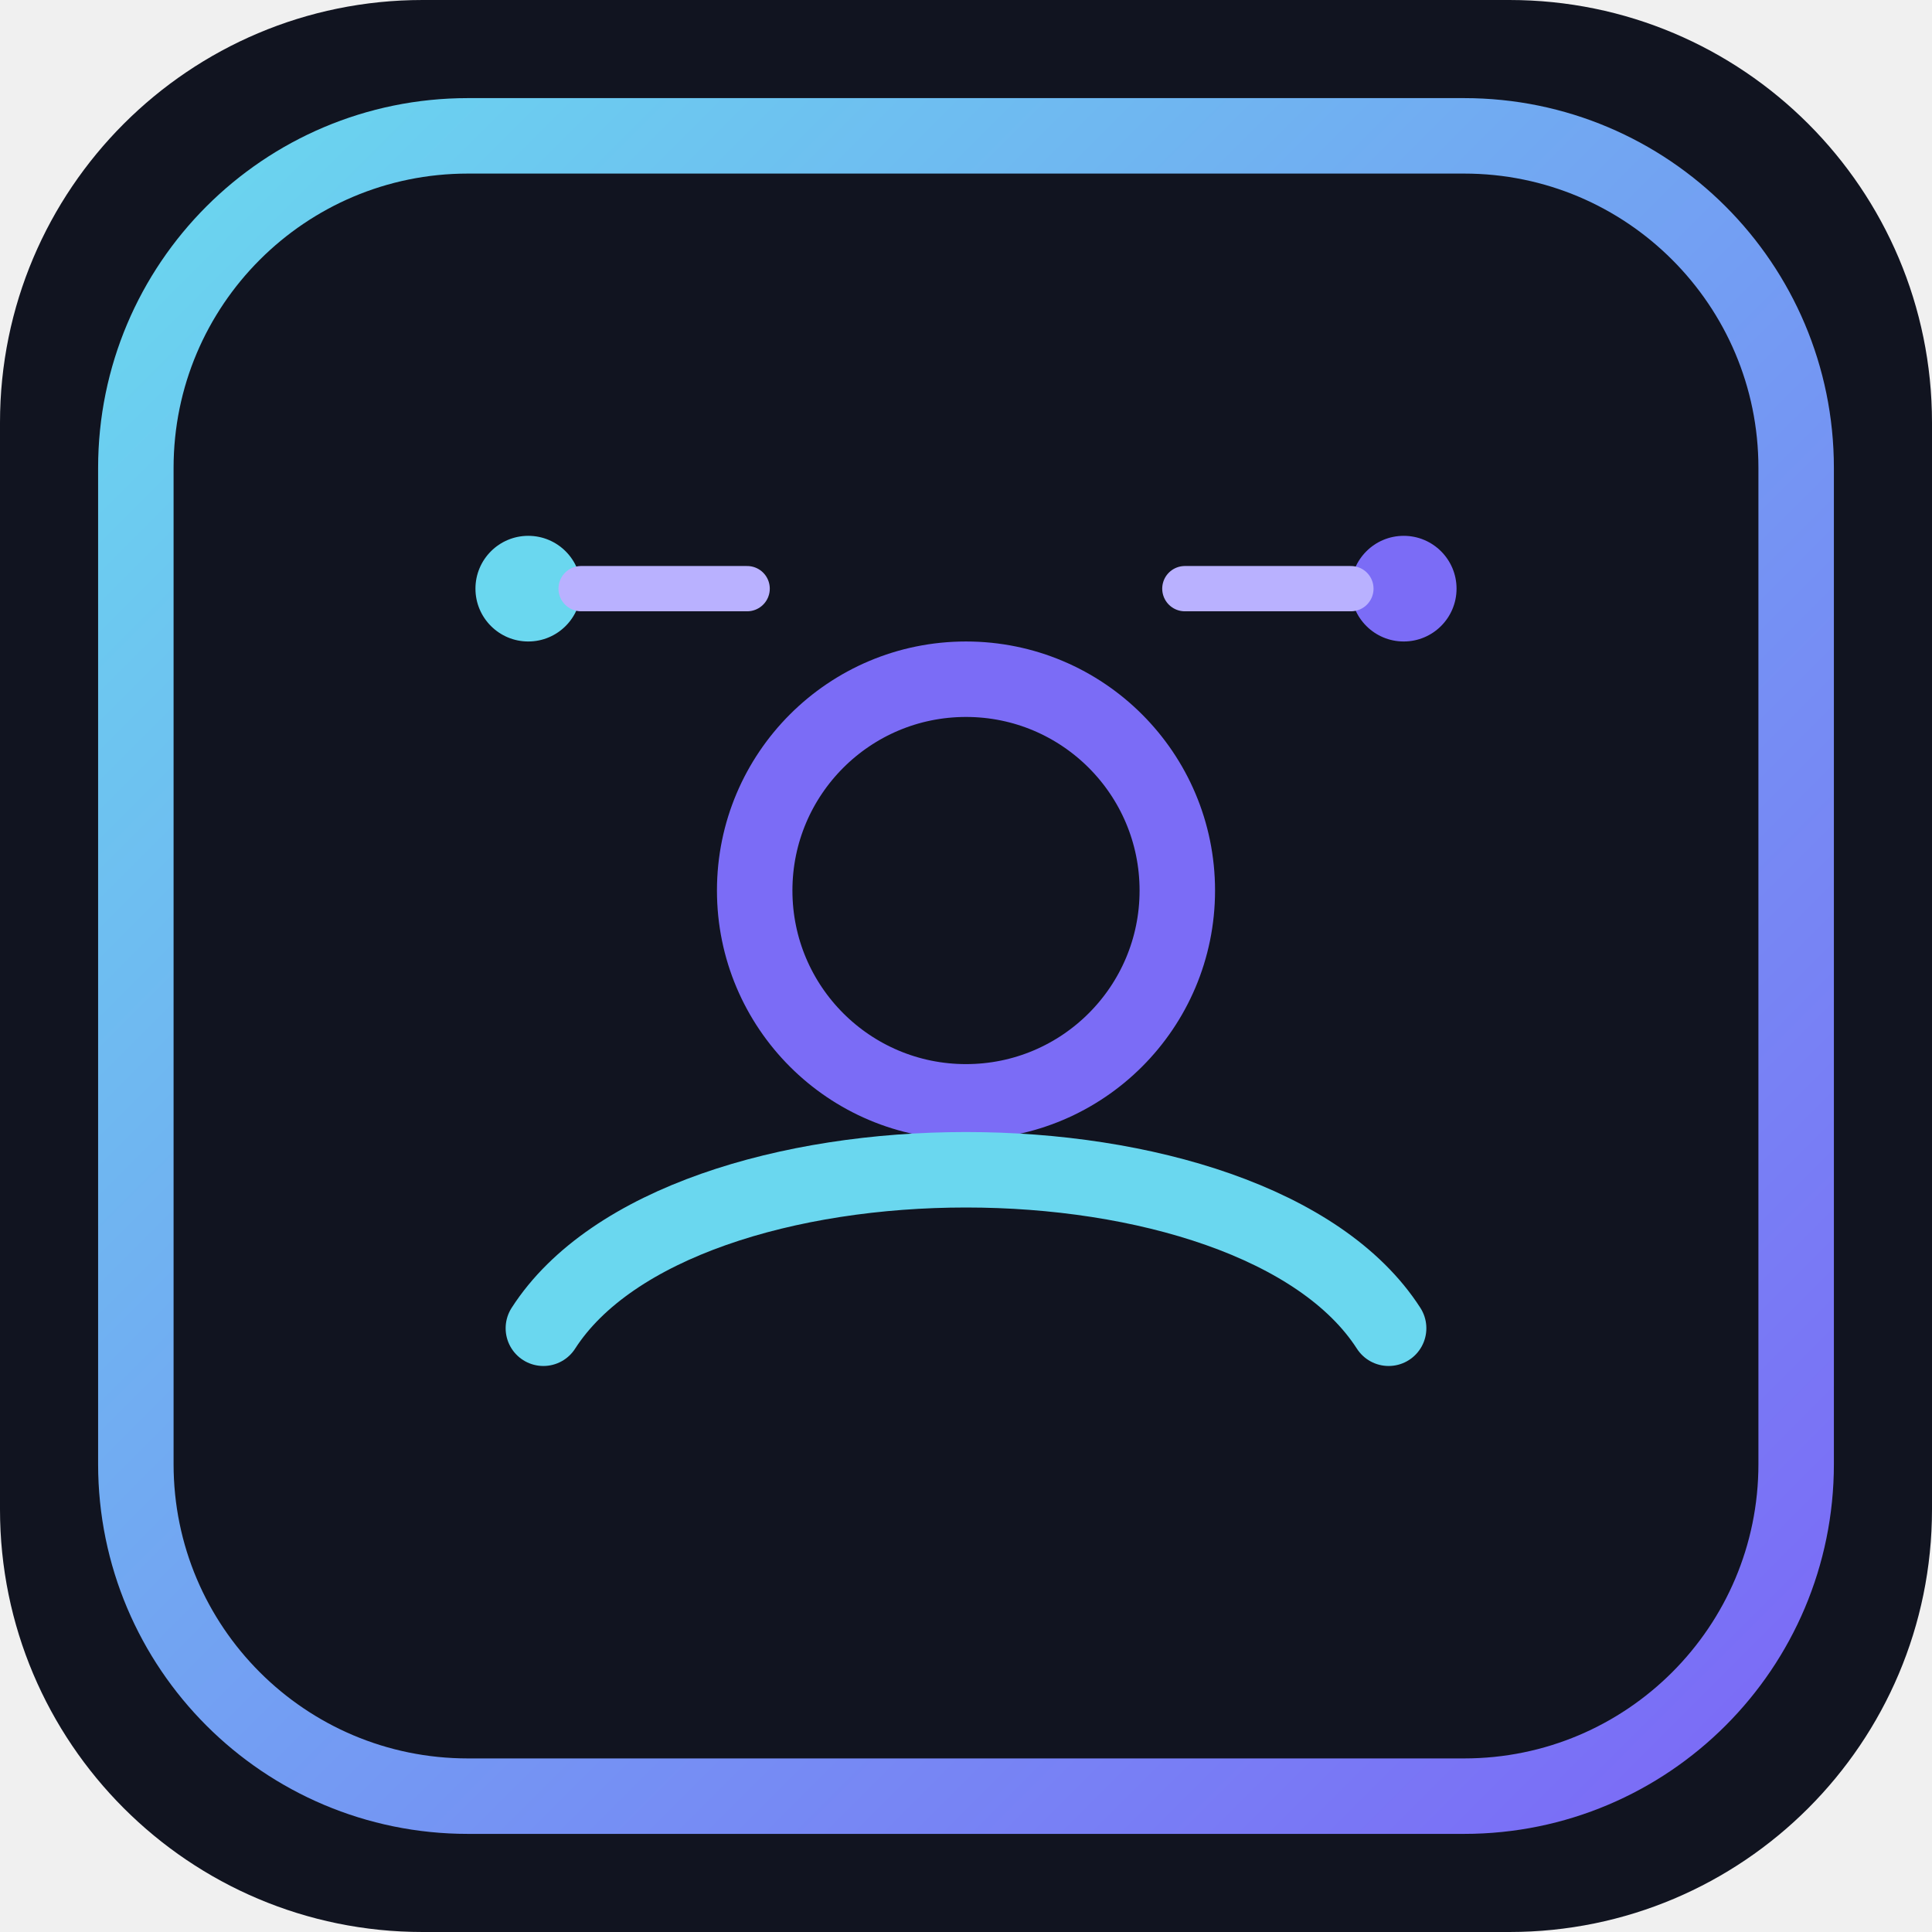
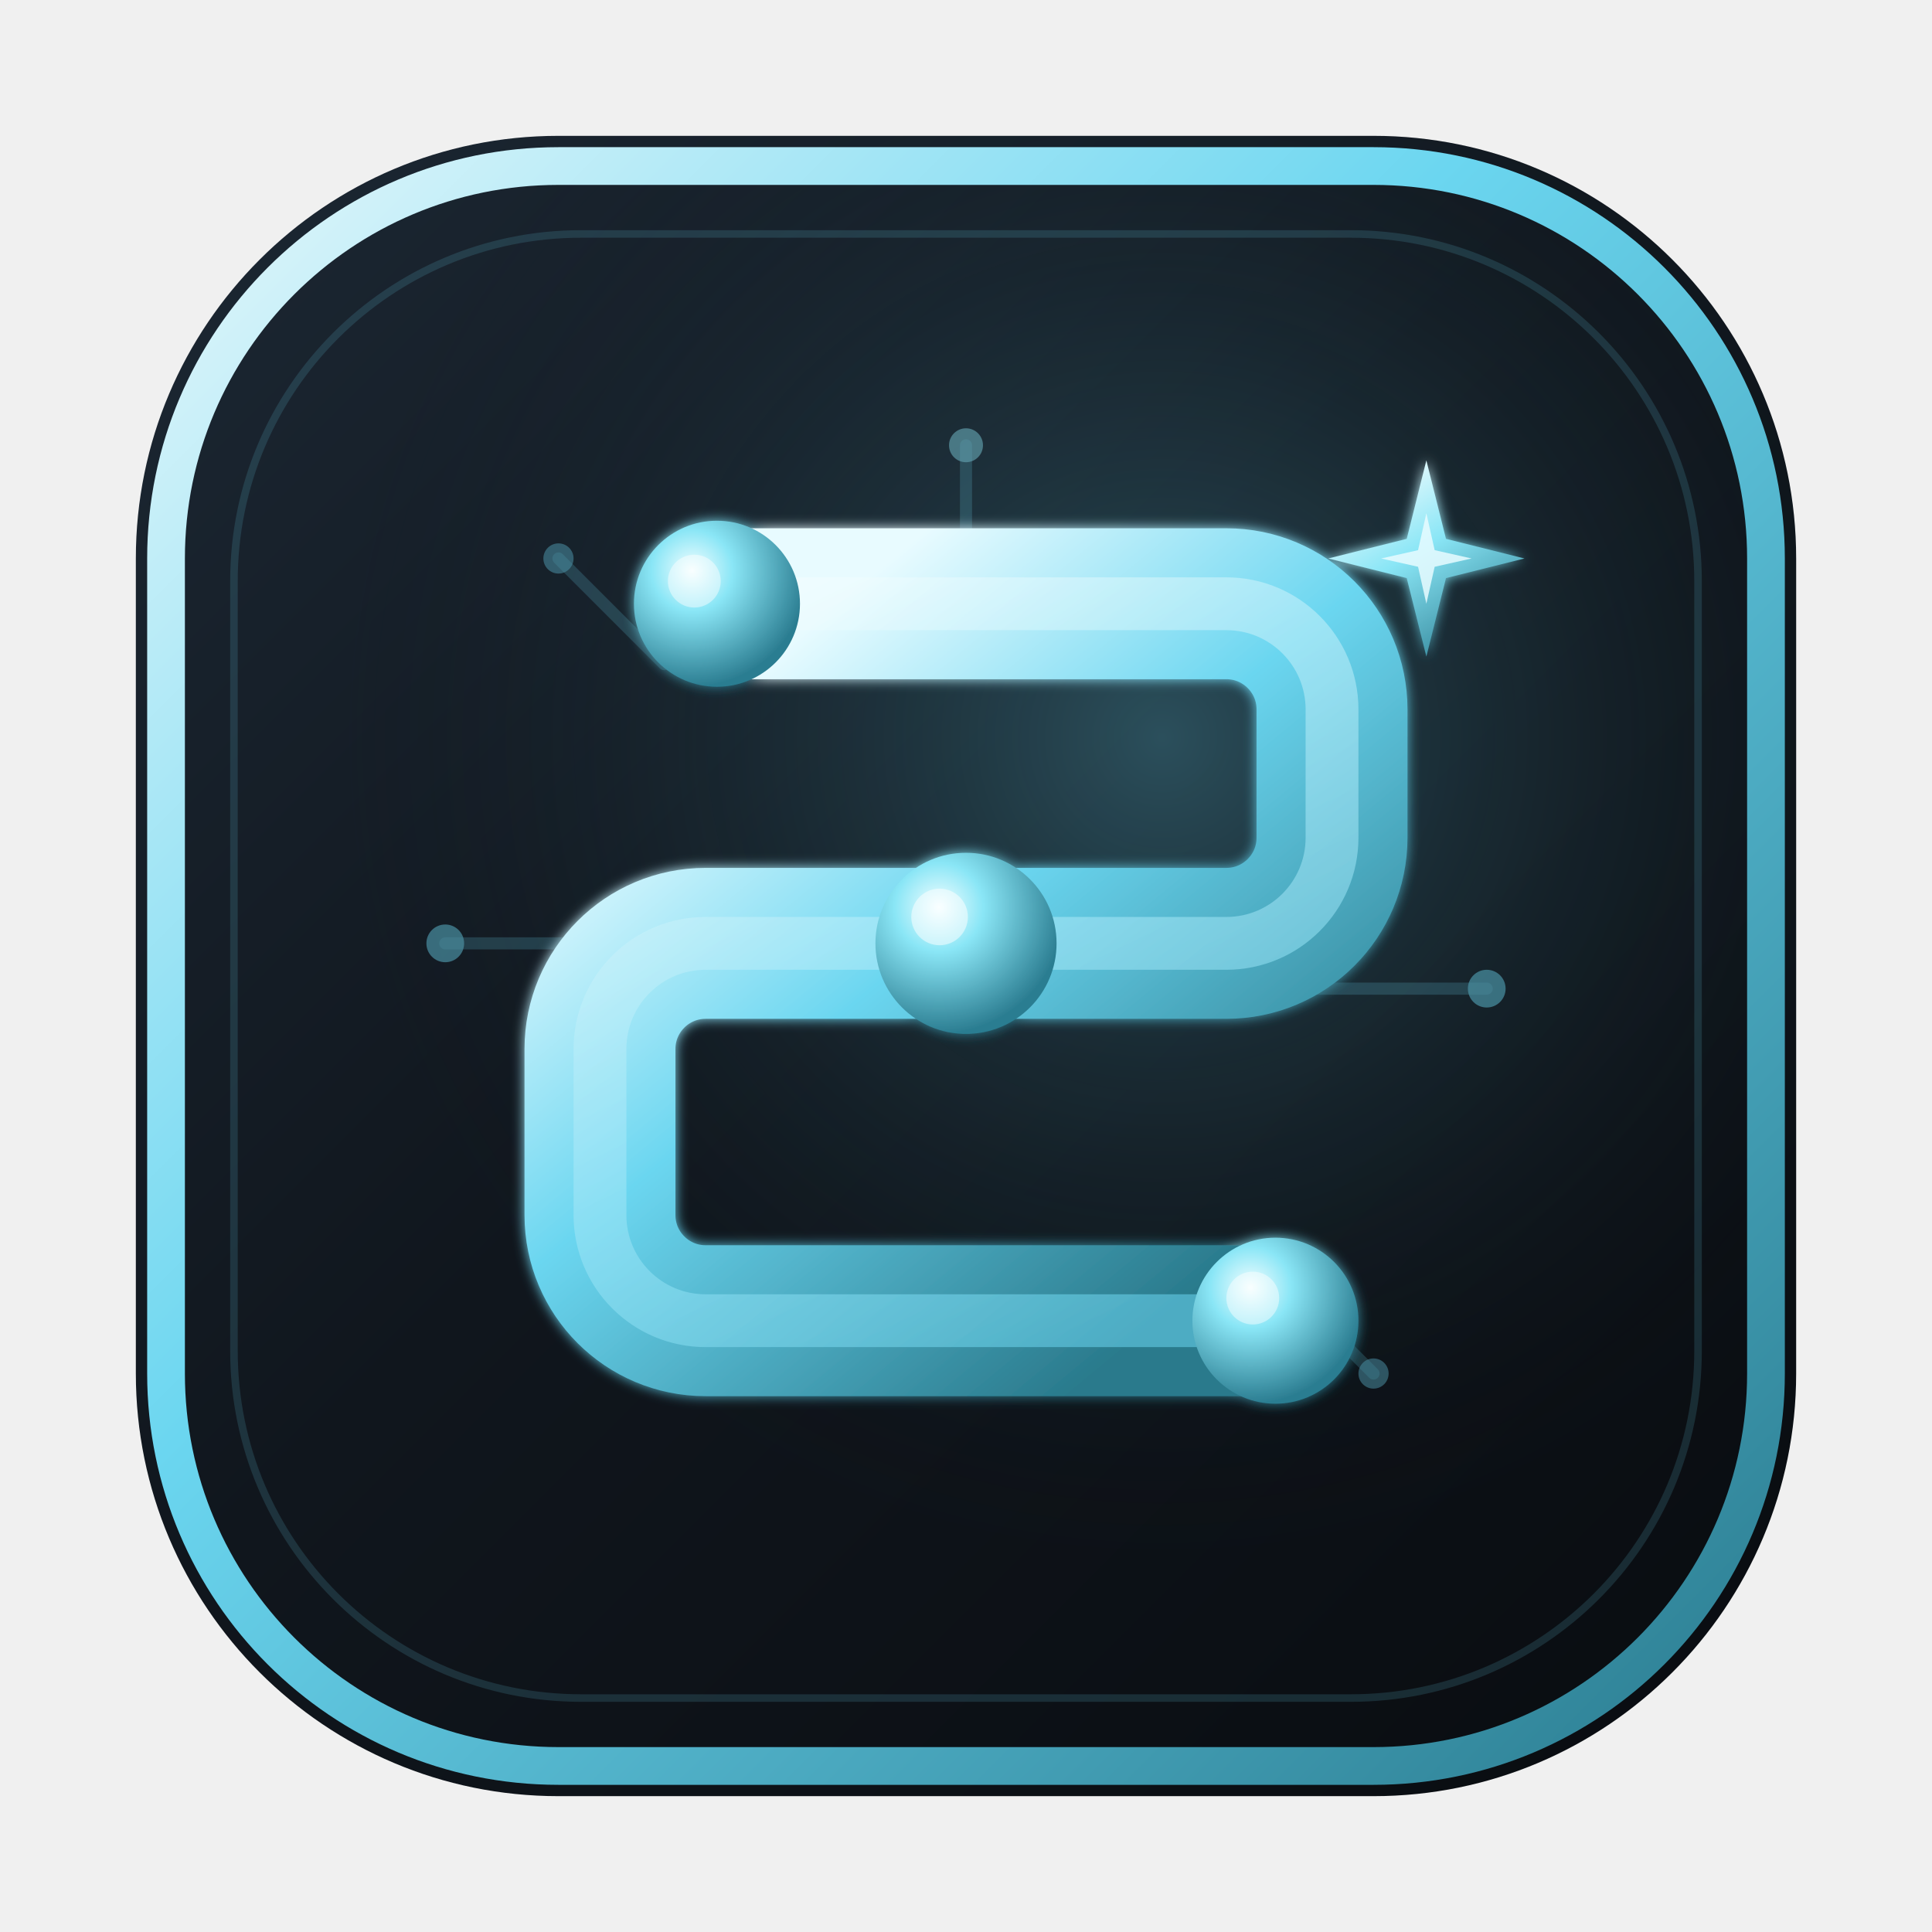
- <svg xmlns="http://www.w3.org/2000/svg" viewBox="0 0 256 256">
+ <svg xmlns="http://www.w3.org/2000/svg" viewBox="0 0 512 512" width="512" height="512">
  <defs>
-     <linearGradient id="g" x1="20" y1="20" x2="230" y2="230" gradientUnits="userSpaceOnUse">
-       <stop stop-color="#6ad7ef" />
-       <stop offset="1" stop-color="#7b6cf6" />
+     <linearGradient id="sa-plate" x1="0" y1="0" x2="1" y2="1">
+       <stop offset="0" stop-color="#1c2834" />
+       <stop offset="0.45" stop-color="#10161d" />
+       <stop offset="1" stop-color="#090c10" />
    </linearGradient>
+     <linearGradient id="sa-rim" x1="0" y1="0" x2="1" y2="1">
+       <stop offset="0" stop-color="#e4f7fb" />
+       <stop offset="0.4" stop-color="#6bd6f0" />
+       <stop offset="1" stop-color="#2b7d91" />
+     </linearGradient>
+     <radialGradient id="sa-glow" cx="62%" cy="36%" r="52%">
+       <stop offset="0" stop-color="#6bd6f0" stop-opacity="0.30" />
+       <stop offset="1" stop-color="#10161d" stop-opacity="0" />
+     </radialGradient>
+     <linearGradient id="sa-s" x1="0.18" y1="0.12" x2="0.86" y2="0.92">
+       <stop offset="0" stop-color="#e8fbff" />
+       <stop offset="0.42" stop-color="#6bd6f0" />
+       <stop offset="1" stop-color="#2a7a8c" />
+     </linearGradient>
+     <linearGradient id="sa-s-hi" x1="0.2" y1="0" x2="0.7" y2="1">
+       <stop offset="0" stop-color="#f4feff" />
+       <stop offset="1" stop-color="#6bd6f0" />
+     </linearGradient>
+     <radialGradient id="sa-node" cx="35%" cy="30%" r="70%">
+       <stop offset="0" stop-color="#f4feff" />
+       <stop offset="0.35" stop-color="#8ae6f6" />
+       <stop offset="1" stop-color="#2b7d91" />
+     </radialGradient>
+     <linearGradient id="sa-spark" x1="0.2" y1="0" x2="0.8" y2="1">
+       <stop offset="0" stop-color="#ffffff" />
+       <stop offset="0.45" stop-color="#8ae6f6" />
+       <stop offset="1" stop-color="#2b7d91" />
+     </linearGradient>
+     <filter id="sa-soft" x="-22%" y="-22%" width="144%" height="144%">
+       <feGaussianBlur stdDeviation="1.6" result="b" />
+       <feMerge>
+         <feMergeNode in="b" />
+         <feMergeNode in="SourceGraphic" />
+       </feMerge>
+     </filter>
+     <clipPath id="sa-plate-clip">
+       <rect x="36" y="36" width="440" height="440" rx="112" />
+     </clipPath>
  </defs>
-   <rect width="256" height="256" rx="56" fill="#111420" />
-   <rect x="18" y="18" width="220" height="220" rx="44" fill="none" stroke="url(#g)" stroke-width="10" />
-   <circle cx="128" cy="118" r="28" fill="none" stroke="#7b6cf6" stroke-width="10" />
-   <path d="M72 176c18-28 94-28 112 0" fill="none" stroke="#6ad7ef" stroke-width="10" stroke-linecap="round" />
-   <circle cx="70" cy="78" r="7" fill="#6ad7ef" />
-   <circle cx="186" cy="78" r="7" fill="#7b6cf6" />
-   <path d="M77 78h22M157 78h22" stroke="#b9b1ff" stroke-width="6" stroke-linecap="round" />
+   <rect x="36" y="36" width="440" height="440" rx="112" fill="url(#sa-plate)" />
+   <rect x="36" y="36" width="440" height="440" rx="112" fill="url(#sa-glow)" />
+   <rect x="44" y="44" width="424" height="424" rx="104" fill="none" stroke="url(#sa-rim)" stroke-width="10" />
+   <rect x="62" y="62" width="388" height="388" rx="92" fill="none" stroke="#6bd6f0" stroke-opacity="0.15" stroke-width="2" />
+   <g clip-path="url(#sa-plate-clip)" opacity="0.62">
+     <g fill="none" stroke="#6bd6f0" stroke-opacity="0.30" stroke-width="3.2" stroke-linecap="round">
+       <path d="M118 250 H168" />
+       <path d="M344 262 H394" />
+       <path d="M256 118 V148" />
+       <path d="M148 148 L176 176" />
+       <path d="M364 364 L336 336" />
+     </g>
+     <circle cx="118" cy="250" r="5" fill="#6bd6f0" opacity="0.7" />
+     <circle cx="394" cy="262" r="5" fill="#6bd6f0" opacity="0.7" />
+     <circle cx="256" cy="118" r="4.5" fill="#8ae6f6" opacity="0.65" />
+     <circle cx="148" cy="148" r="4" fill="#6bd6f0" opacity="0.55" />
+     <circle cx="364" cy="364" r="4" fill="#6bd6f0" opacity="0.55" />
+   </g>
+   <g filter="url(#sa-soft)">
+     <path d="M190 160              H325              A28 28 0 0 1 353 188              V222              A28 28 0 0 1 325 250              H187              A28 28 0 0 0 159 278              V322              A28 28 0 0 0 187 350              H338" fill="none" stroke="url(#sa-s)" stroke-width="40" stroke-linecap="round" stroke-linejoin="round" />
+     <path d="M190 160              H325              A28 28 0 0 1 353 188              V222              A28 28 0 0 1 325 250              H187              A28 28 0 0 0 159 278              V322              A28 28 0 0 0 187 350              H338" fill="none" stroke="url(#sa-s-hi)" stroke-width="14" stroke-linecap="round" stroke-linejoin="round" opacity="0.55" />
+     <circle cx="190" cy="160" r="22" fill="url(#sa-node)" />
+     <circle cx="184" cy="154" r="7" fill="#ffffff" opacity="0.45" />
+     <circle cx="256" cy="250" r="24" fill="url(#sa-node)" />
+     <circle cx="249" cy="243" r="7.5" fill="#ffffff" opacity="0.5" />
+     <circle cx="338" cy="350" r="22" fill="url(#sa-node)" />
+     <circle cx="332" cy="344" r="7" fill="#ffffff" opacity="0.45" />
+     <g transform="translate(378 148)">
+       <polygon fill="url(#sa-spark)" points="0,-26 5.2,-5.2 26,0 5.2,5.2 0,26 -5.2,5.2 -26,0 -5.2,-5.2" />
+       <polygon fill="#e8fbff" opacity="0.85" points="0,-12 2.2,-2.2 12,0 2.2,2.2 0,12 -2.2,2.2 -12,0 -2.2,-2.2" />
+     </g>
+   </g>
</svg>
